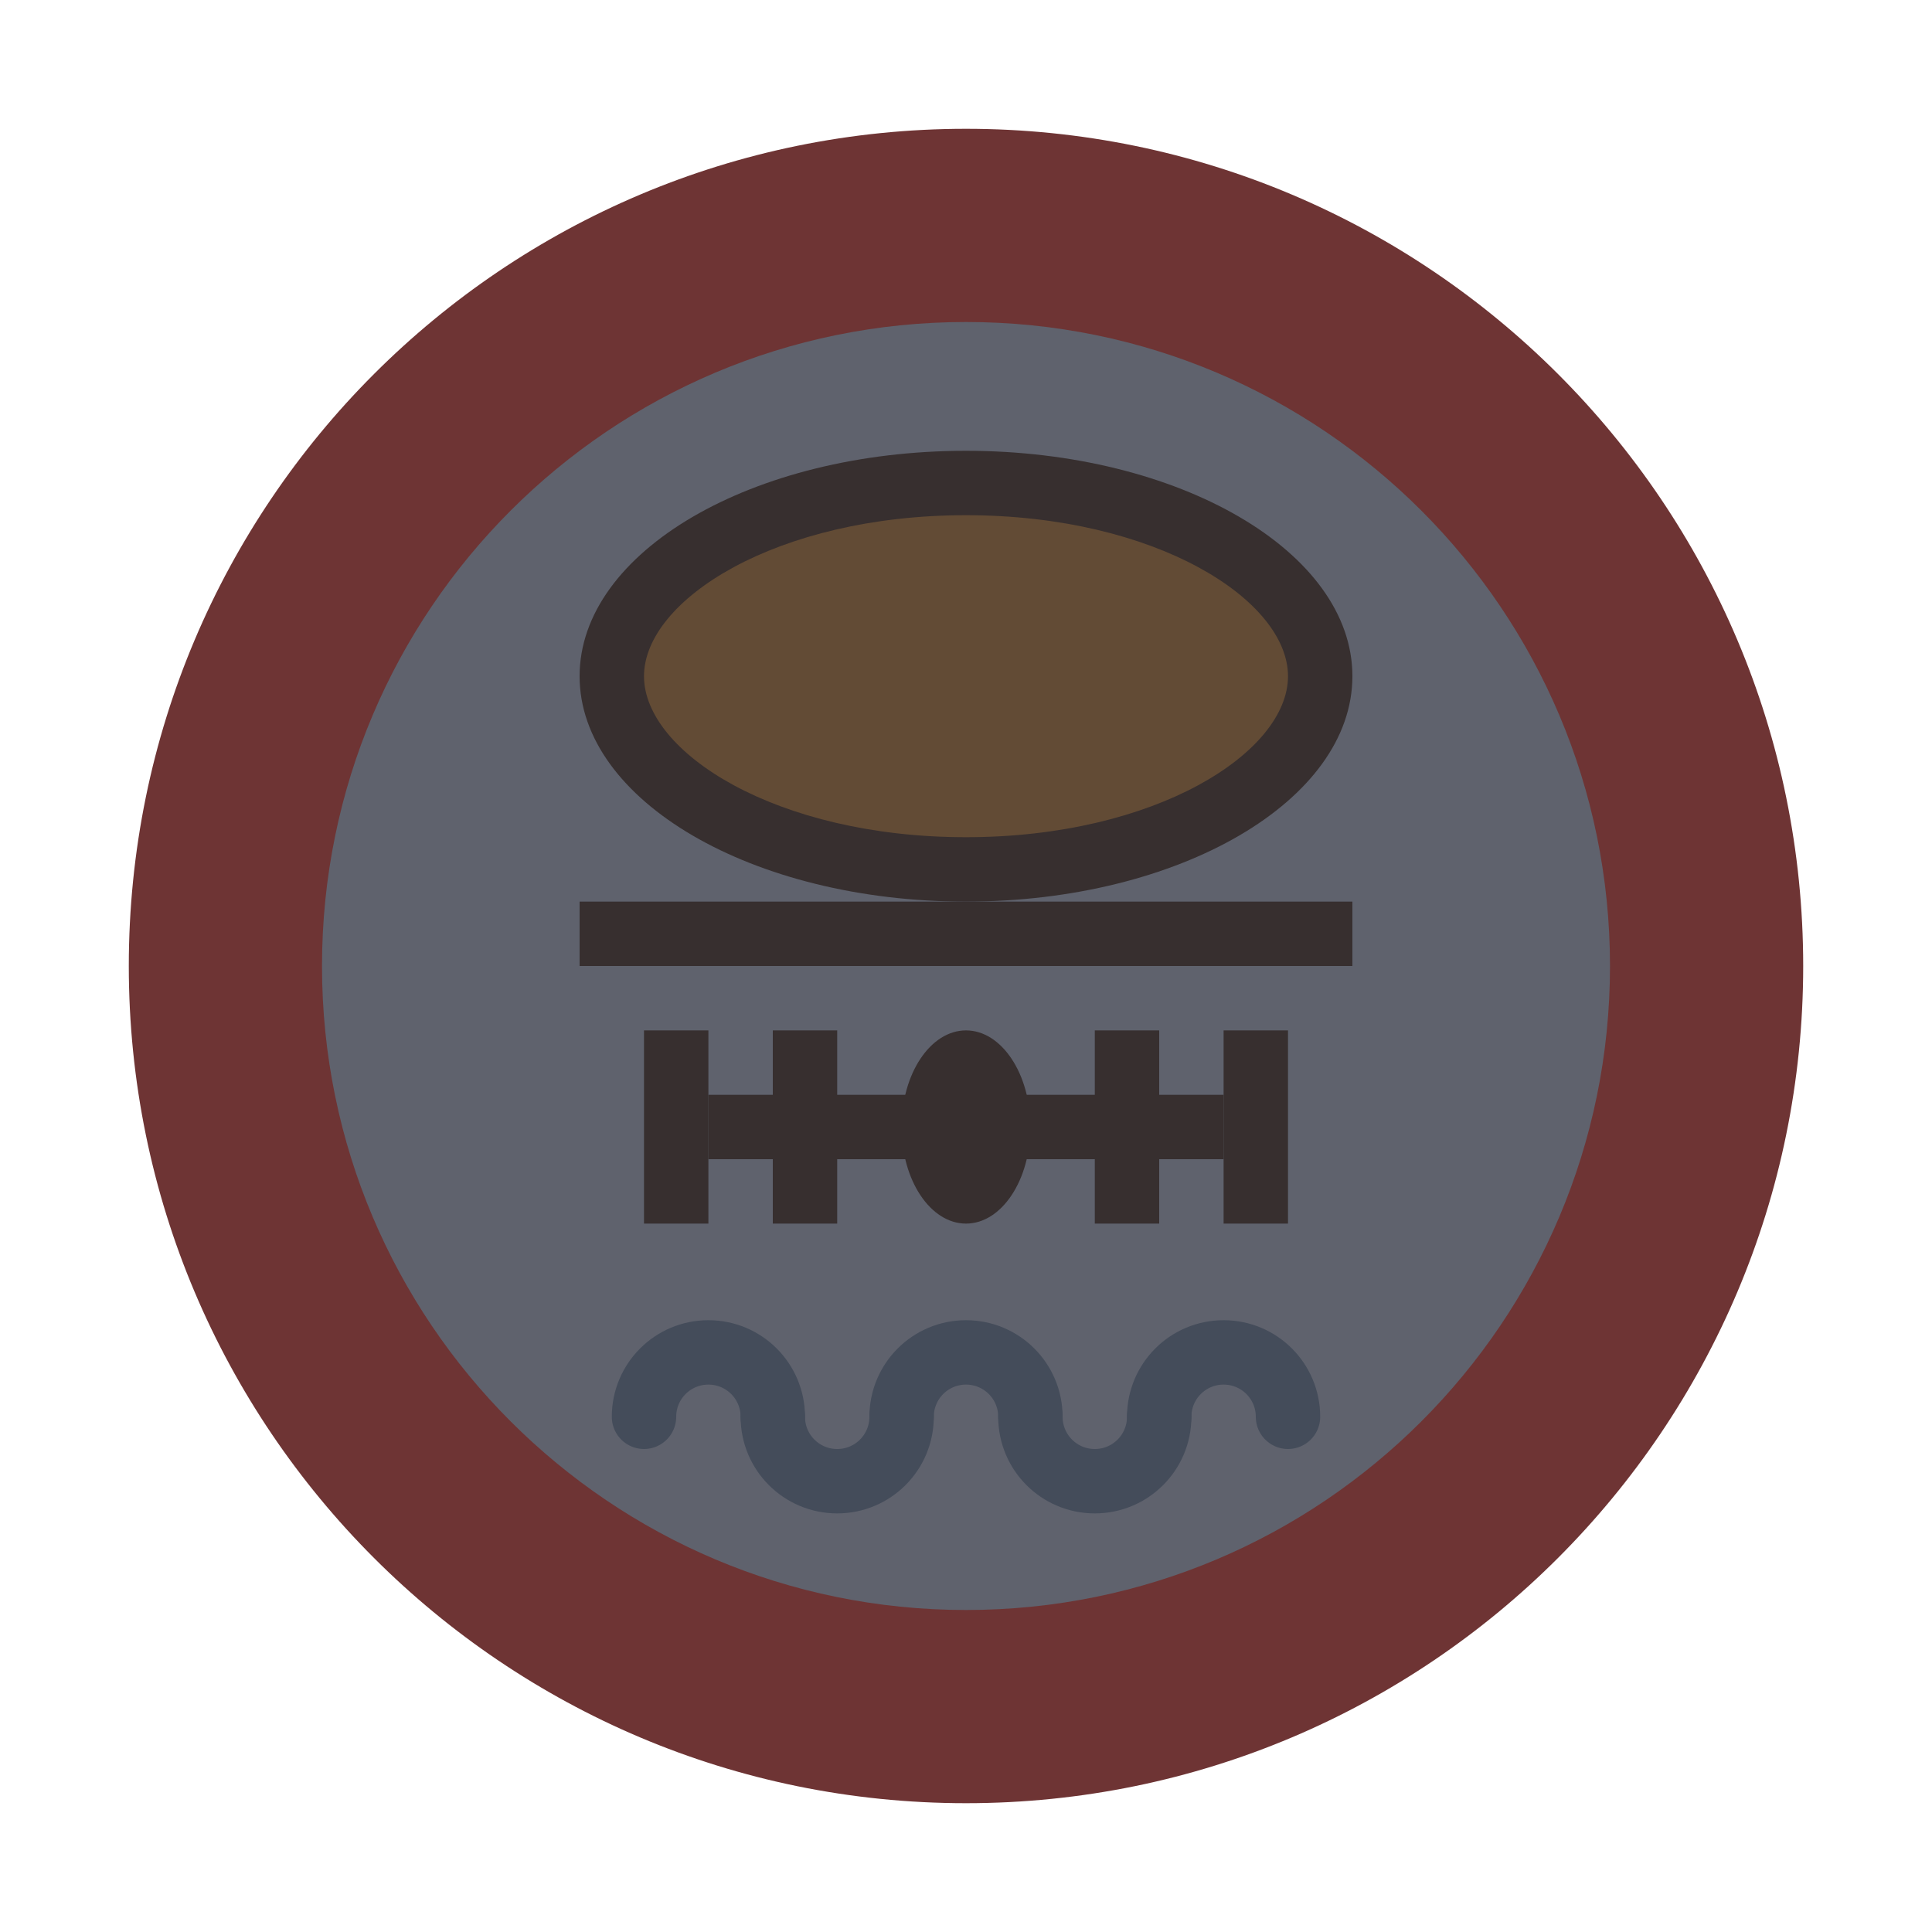
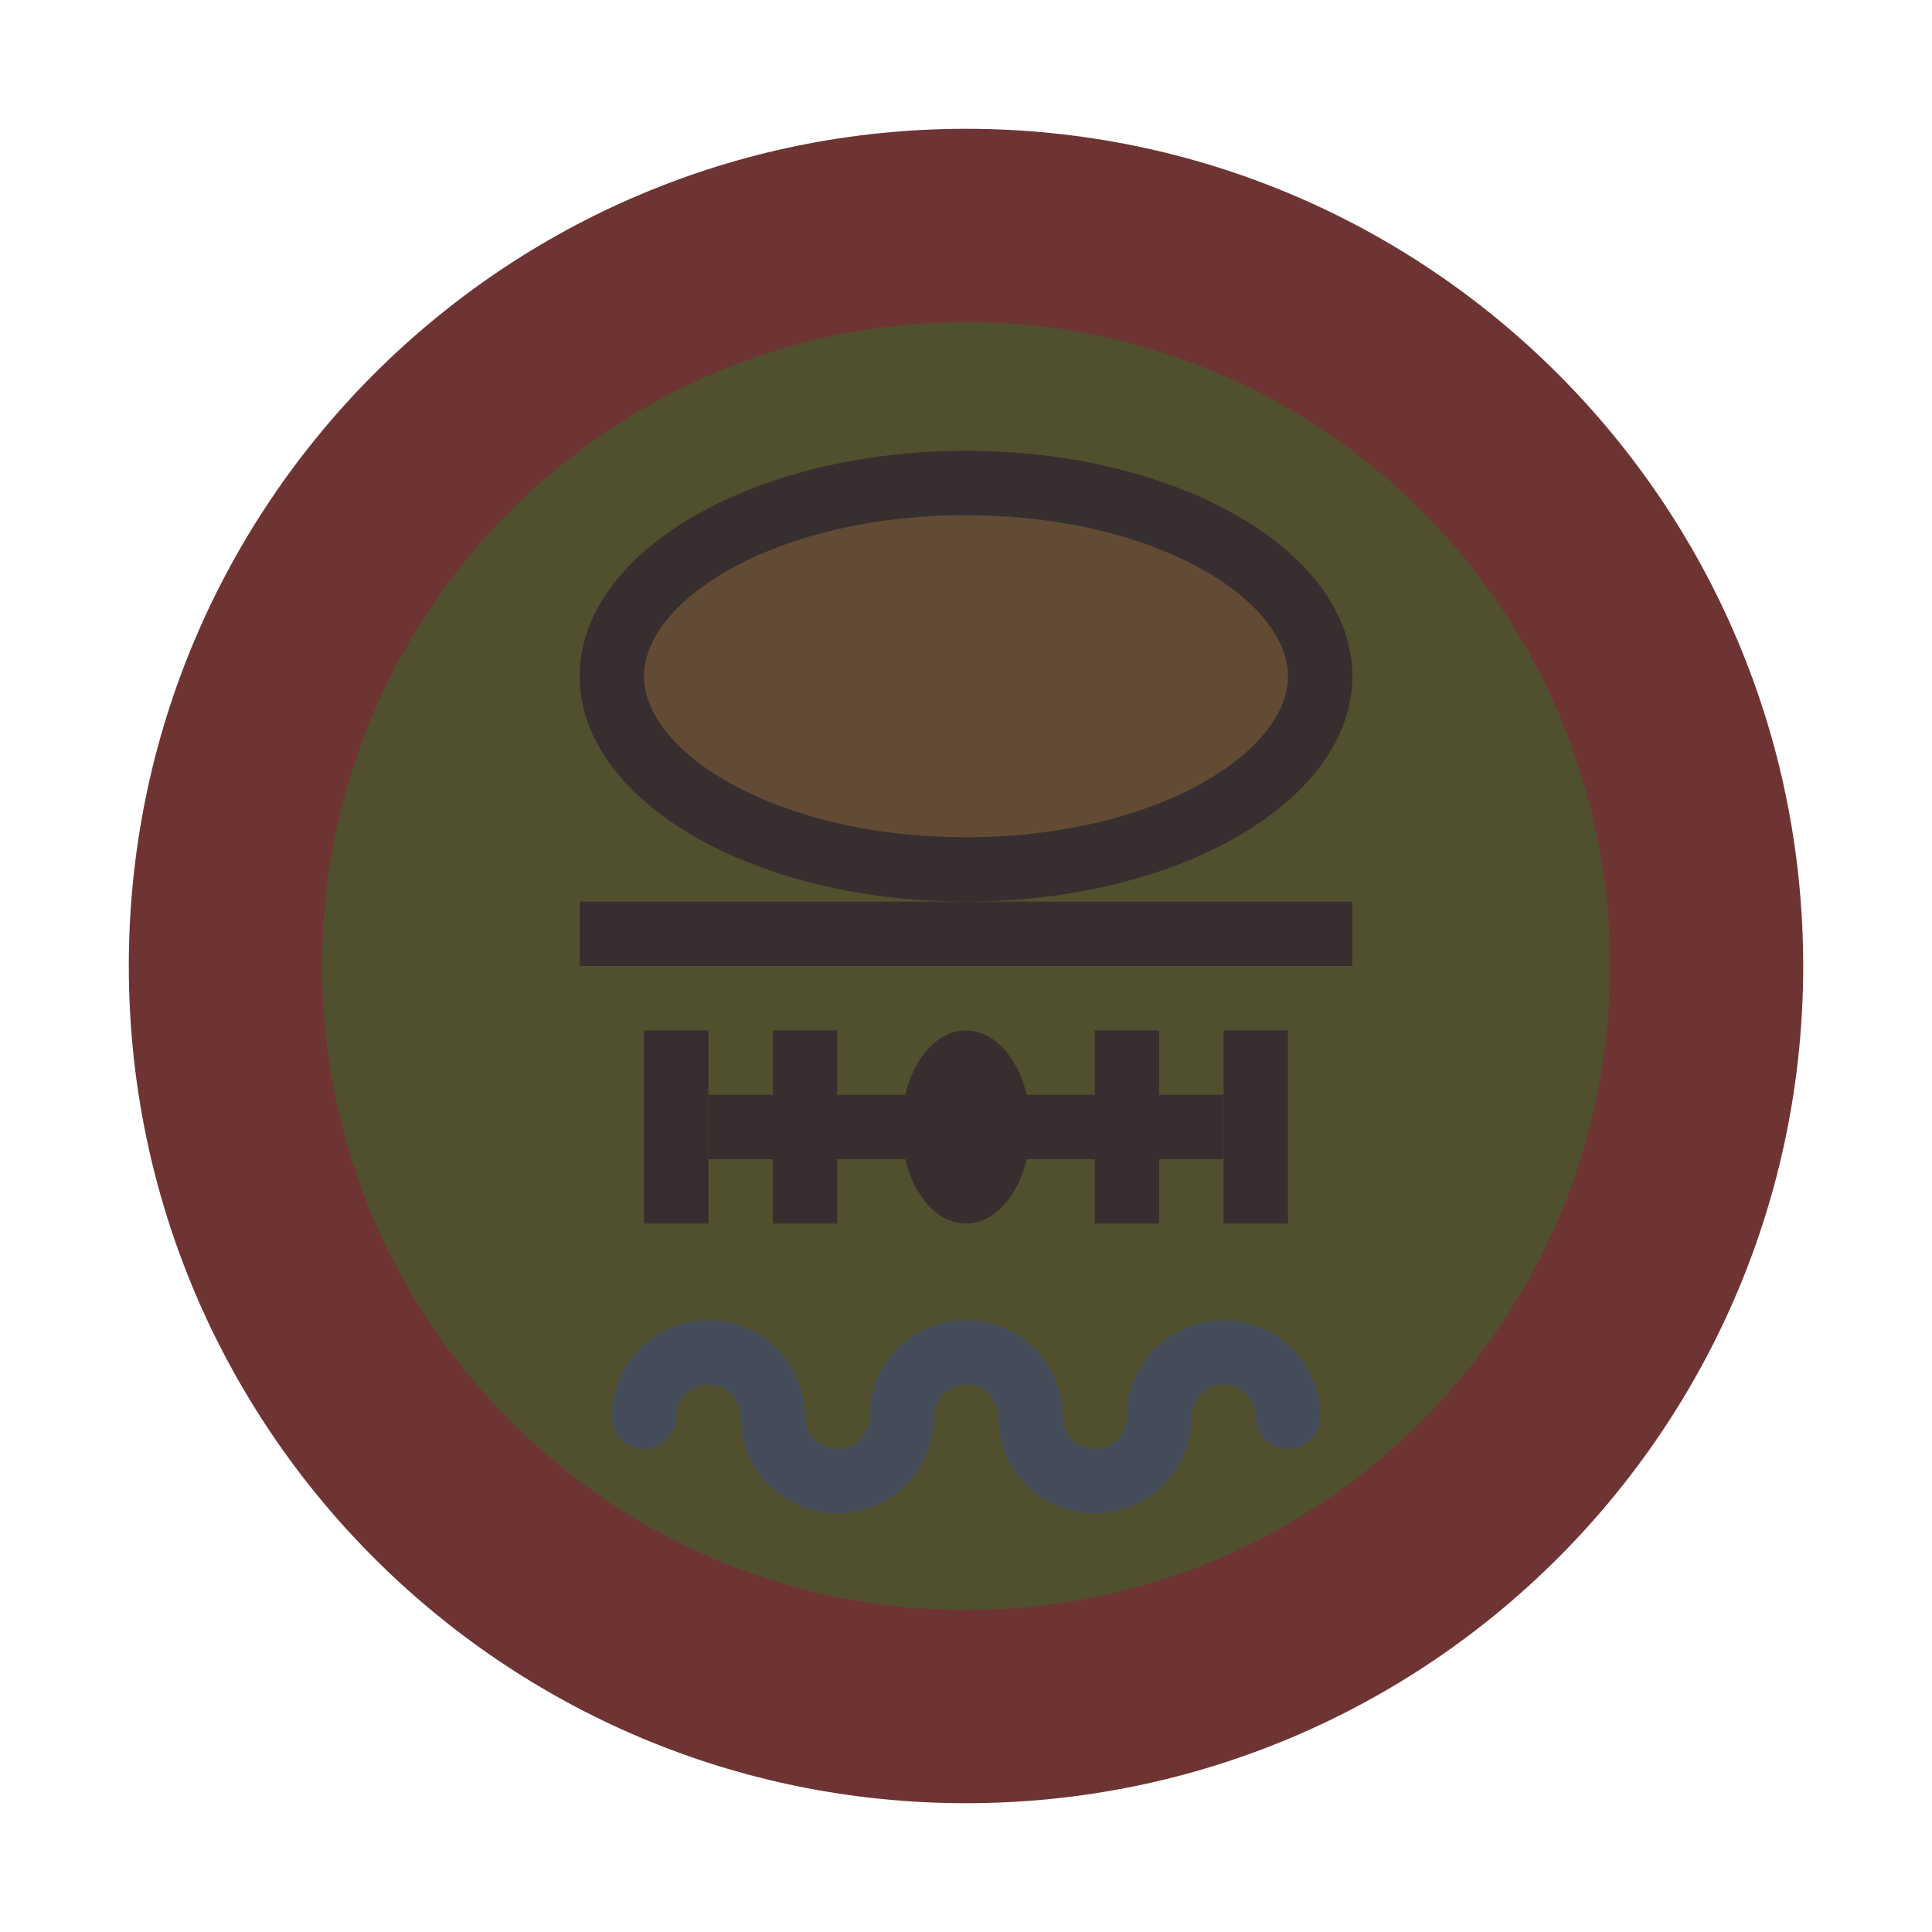
<svg xmlns="http://www.w3.org/2000/svg" width="30" height="30" viewBox="0 0 30 30" fill="none">
  <circle cx="15" cy="15" r="13" fill="#6E3434" />
-   <circle cx="15" cy="15" r="10" fill="#5F626D" />
+   <circle cx="15" cy="15" r="10" fill="#50502F" />
  <path d="M9 14V15H21V14H9Z" fill="#372F2F" />
  <path d="M15 19C15.552 19 16 18.328 16 17.5C16 16.672 15.552 16 15 16C14.448 16 14 16.672 14 17.5C14 18.328 14.448 19 15 19Z" fill="#372F2F" />
  <path d="M11 16H10V19H11V16Z" fill="#372F2F" />
  <path d="M13 16H12V19H13V16Z" fill="#372F2F" />
  <path d="M20 16H19V19H20V16Z" fill="#372F2F" />
  <path d="M18 16H17V19H18V16Z" fill="#372F2F" />
  <path d="M19 17H11V18H19V17Z" fill="#372F2F" />
  <path d="M15 13.5C12.019 13.5 9.5 12.126 9.5 10.5C9.5 8.874 12.019 7.5 15 7.5C17.981 7.5 20.5 8.874 20.5 10.5C20.5 12.126 17.981 13.5 15 13.5Z" fill="#624B35" />
  <path d="M15 8C17.946 8 20 9.317 20 10.5C20 11.683 17.946 13 15 13C12.053 13 10 11.683 10 10.5C10 9.317 12.053 8 15 8ZM15 7C11.686 7 9 8.567 9 10.5C9 12.433 11.686 14 15 14C18.312 14 21 12.433 21 10.5C21 8.567 18.312 7 15 7Z" fill="#372F2F" />
  <path d="M10 22C10 21.447 10.447 21 11 21C11.553 21 12 21.447 12 22" stroke="#444C5A" stroke-miterlimit="10" stroke-linecap="round" stroke-linejoin="round" />
  <path d="M14 22C14 22.553 13.553 23 13 23C12.447 23 12 22.553 12 22" stroke="#444C5A" stroke-miterlimit="10" stroke-linecap="round" stroke-linejoin="round" />
  <path d="M14 22C14 21.447 14.447 21 15 21C15.553 21 16 21.447 16 22" stroke="#444C5A" stroke-miterlimit="10" stroke-linecap="round" stroke-linejoin="round" />
  <path d="M18 22C18 22.553 17.553 23 17 23C16.447 23 16 22.553 16 22" stroke="#444C5A" stroke-miterlimit="10" stroke-linecap="round" stroke-linejoin="round" />
  <path d="M18 22C18 21.447 18.447 21 19 21C19.553 21 20 21.447 20 22" stroke="#444C5A" stroke-miterlimit="10" stroke-linecap="round" stroke-linejoin="round" />
</svg>
